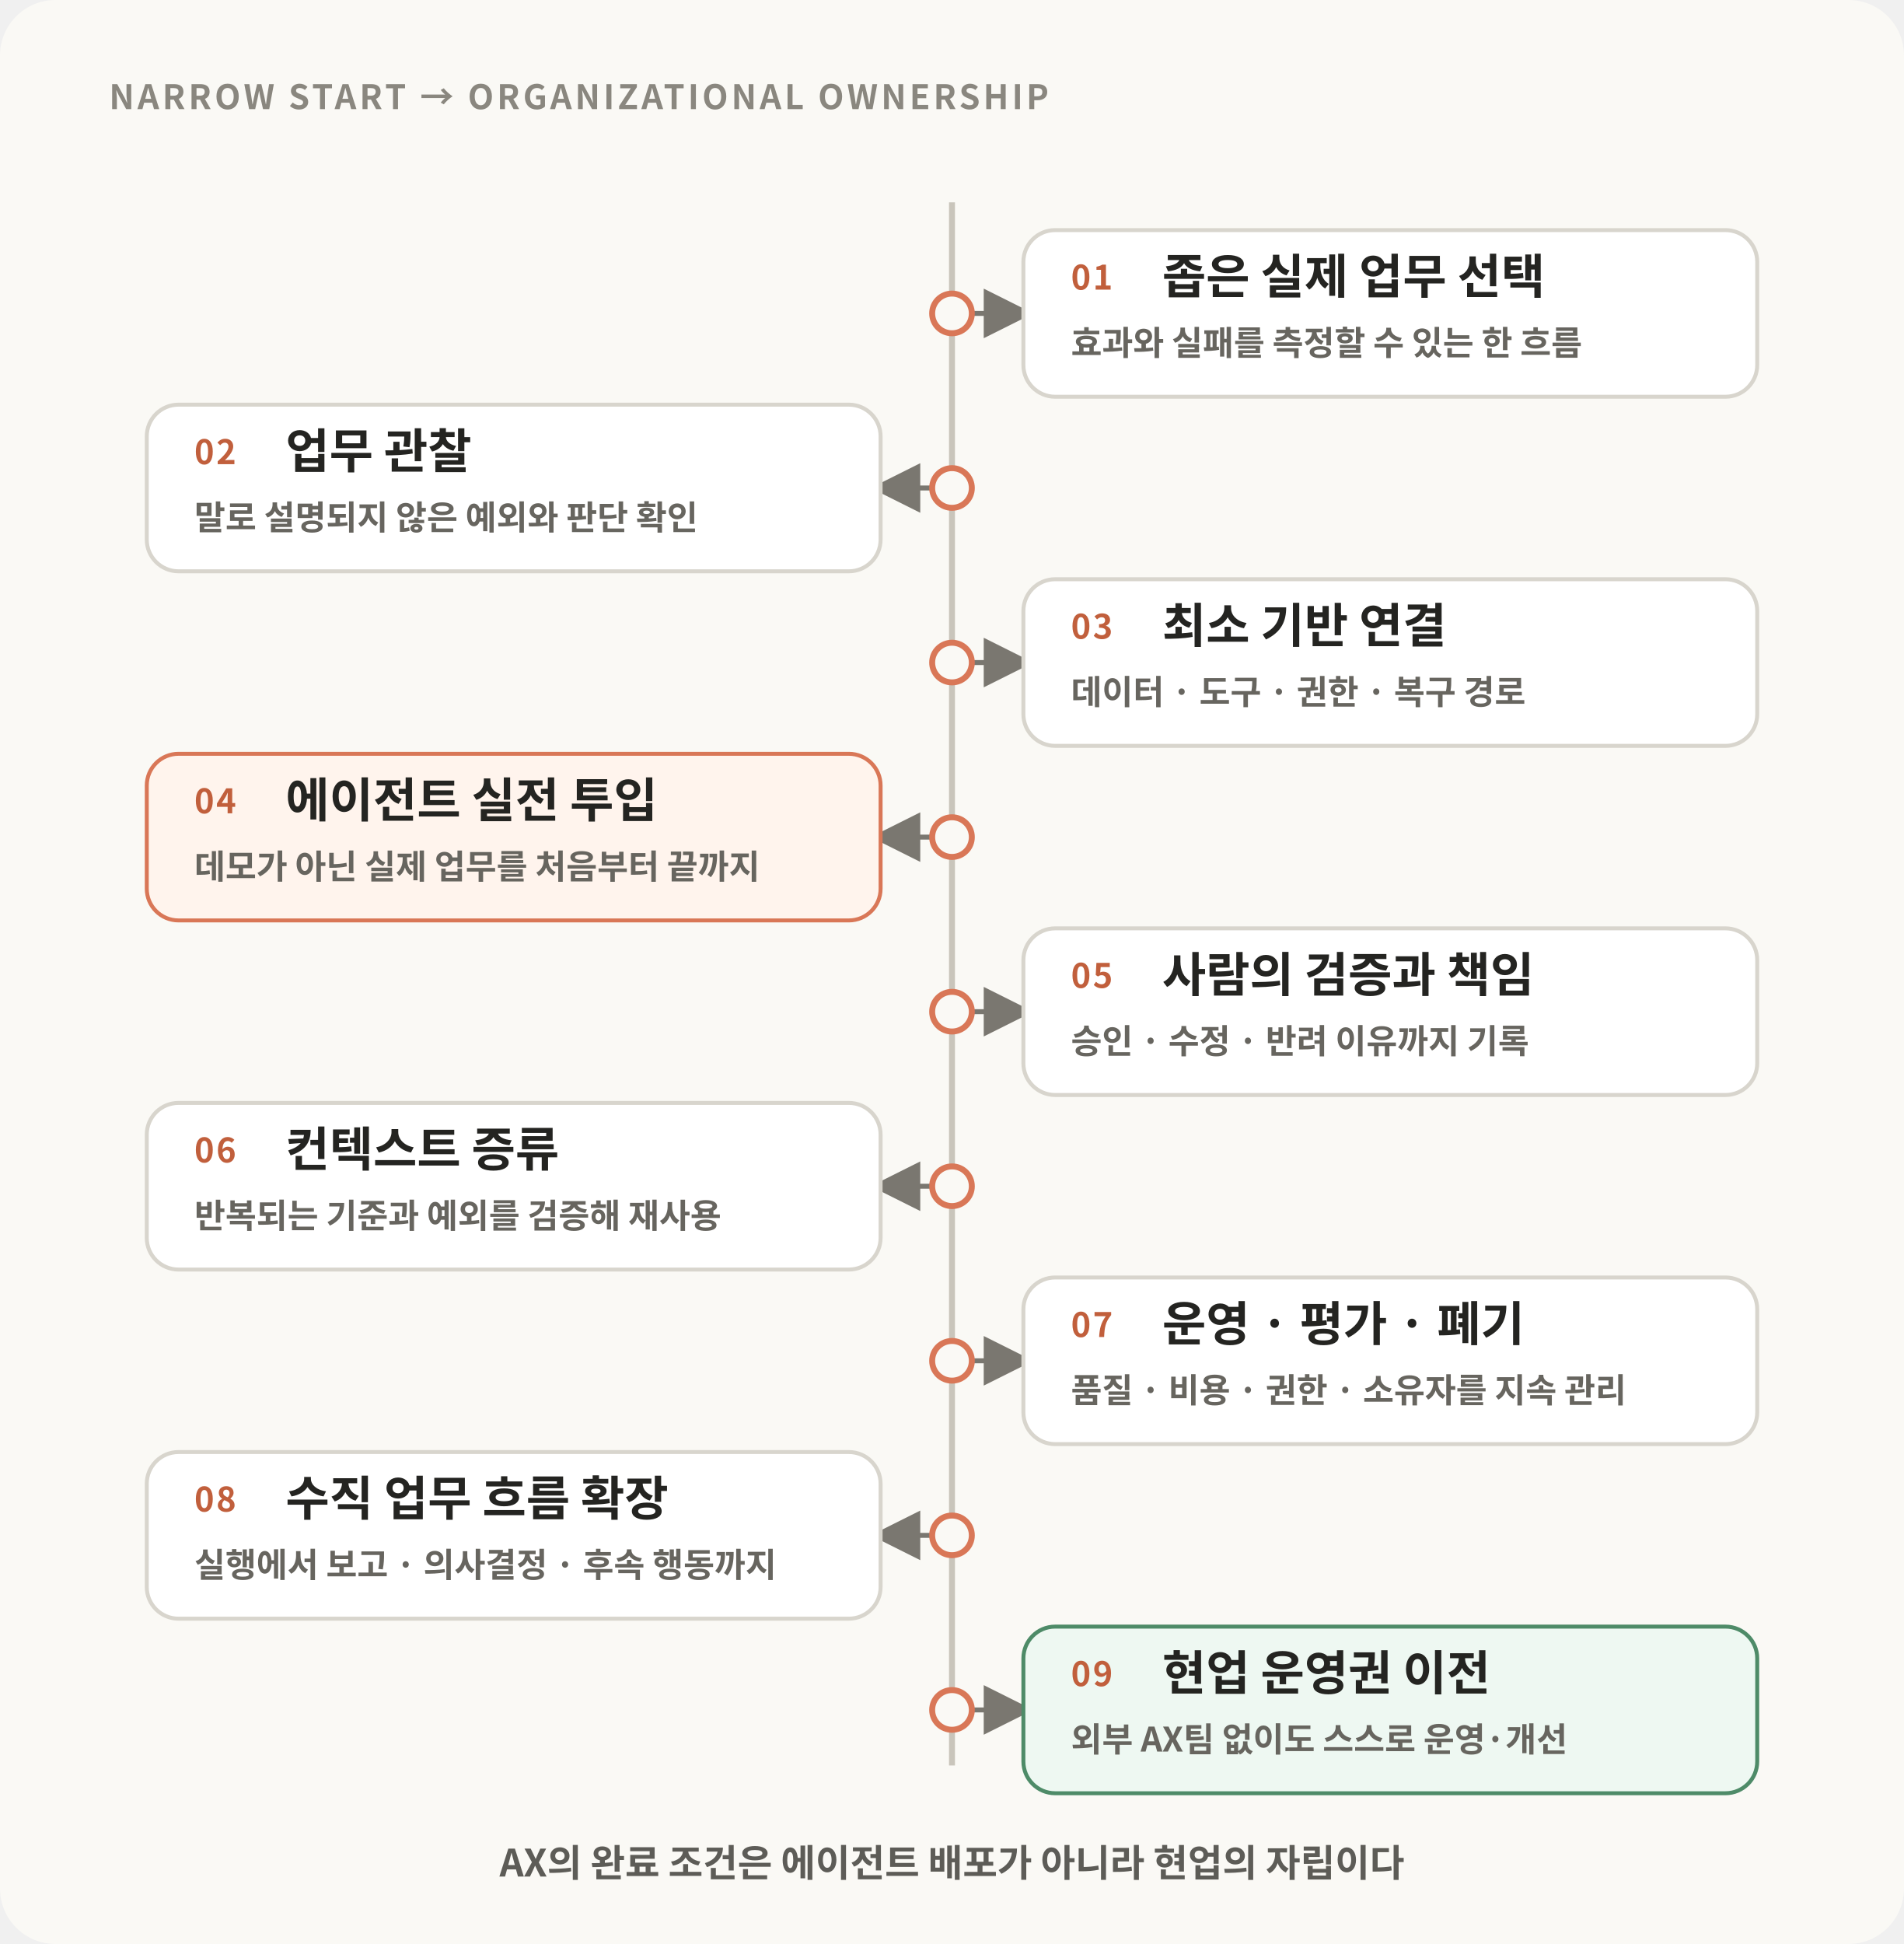
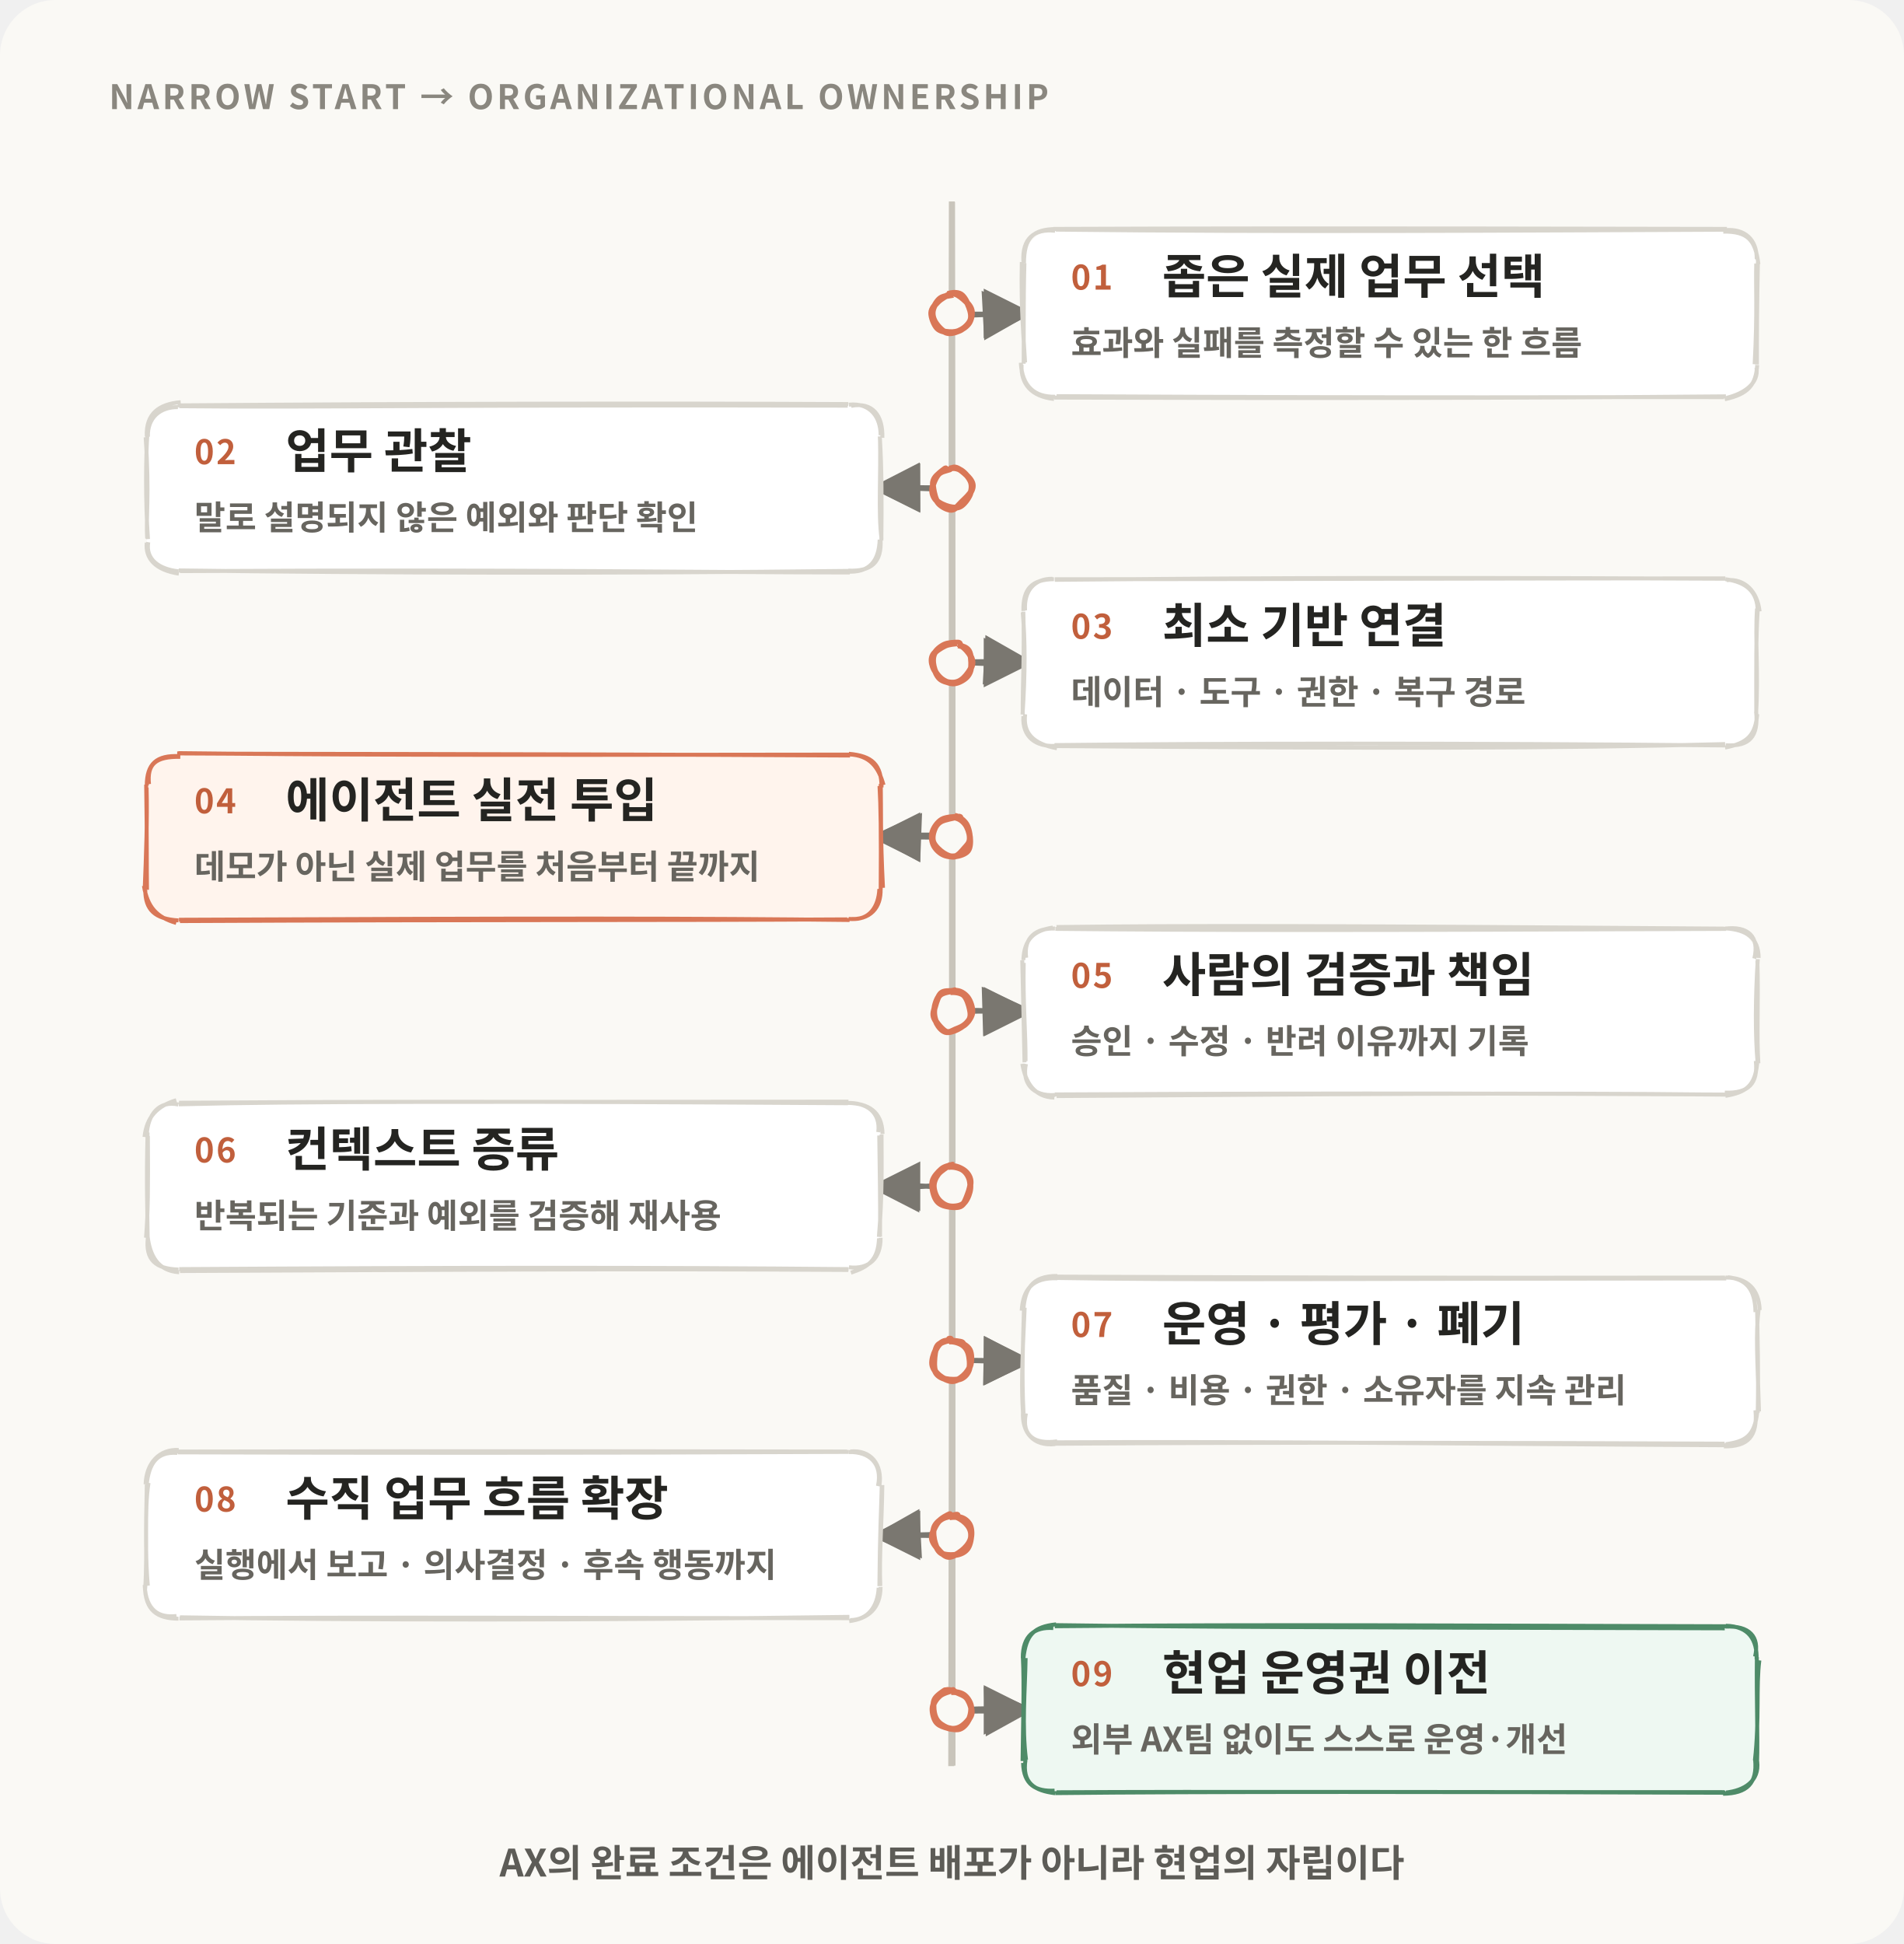
- <svg xmlns="http://www.w3.org/2000/svg" width="960" height="980" viewBox="0 0 960 980" role="img" aria-labelledby="title desc">
+ <svg xmlns="http://www.w3.org/2000/svg" width="960" height="980" viewBox="0 0 960 980" role="img" aria-labelledby="title desc" data-renderer="roughjs-4.6.6">
  <defs>
    <marker id="arrow" markerWidth="10" markerHeight="10" refX="8" refY="5" orient="auto">
      <path d="M0 0L10 5L0 10Z" fill="#7a7770" />
    </marker>
    <style>
      text { font-family: "Noto Sans CJK KR", "Pretendard", sans-serif; fill: #242421; }
      .step { font-size: 17px; font-weight: 850; fill: #c15f3c; letter-spacing: 1px; }
      .title { font-size: 24px; font-weight: 800; }
      .body { font-size: 17px; font-weight: 620; fill: #67655f; }
      .side { font-size: 17px; font-weight: 800; fill: #8a877f; letter-spacing: 1.6px; }
      .foot { font-size: 19px; font-weight: 700; fill: #5d5c57; }
    </style>
  </defs>
  <rect width="960" height="980" rx="28" fill="#faf9f5" />
  <text x="55" y="55" class="side">NARROW START → ORGANIZATIONAL OWNERSHIP</text>
-   <path d="M480 102V890" stroke="#c9c5bb" stroke-width="3" fill="none" />
+   <path d="M480 102V890" stroke="#c9c5bb" stroke-width="3" fill="none" style="stroke: none;" />
+   <g>
+     <path d="M479.923 101.549 C479.457 259.483, 480.567 418.184, 479.619 890.345 M480.037 101.849 C480.529 366.233, 480.164 630.091, 480.27 890.079" stroke="rgb(201, 197, 187)" stroke-width="3" fill="none" />
+   </g>
  <g stroke="#7a7770" stroke-width="2.5" fill="none" marker-end="url(#arrow)">
-     <path d="M480 158H516" />
-     <path d="M480 246H444" />
-     <path d="M480 334H516" />
-     <path d="M480 422H444" />
-     <path d="M480 510H516" />
-     <path d="M480 598H444" />
-     <path d="M480 686H516" />
-     <path d="M480 774H444" />
-     <path d="M480 862H516" />
+     <path d="M480 158H516" style="stroke: none;" />
+     <g>
+       <path d="M479.009 158.947 C487.01 158.954, 494.032 158.795, 515.893 157.738 M480.339 158.507 C493.105 158.199, 506.179 158.523, 515.568 158.024" stroke="rgb(122, 119, 112)" stroke-width="2.5" fill="none" />
+     </g>
+     <path d="M480 246H444" style="stroke: none;" />
+     <g>
+       <path d="M481.009 246.221 C473.753 246.392, 466.174 247.008, 444.737 244.613 M480.585 245.992 C466.273 245.828, 452.66 245.753, 443.861 245.851" stroke="rgb(122, 119, 112)" stroke-width="2.5" fill="none" />
+     </g>
+     <path d="M480 334H516" style="stroke: none;" />
+     <g>
+       <path d="M480.209 333.496 C486.562 333.711, 493.248 335.101, 514.782 334.287 M479.431 333.478 C493.857 333.785, 509.375 333.312, 516.155 333.678" stroke="rgb(122, 119, 112)" stroke-width="2.5" fill="none" />
+     </g>
+     <path d="M480 422H444" style="stroke: none;" />
+     <g>
+       <path d="M479.409 420.771 C473.305 421.292, 465.389 420.657, 443.626 421.162 M479.677 422.363 C472.551 421.719, 464.106 422.247, 444.449 421.505" stroke="rgb(122, 119, 112)" stroke-width="2.5" fill="none" />
+     </g>
+     <path d="M480 510H516" style="stroke: none;" />
+     <g>
+       <path d="M478.609 510.846 C486.115 508.82, 495.265 508.96, 516.471 510.837 M479.923 509.848 C488.81 509.725, 496.77 509.854, 515.342 509.332" stroke="rgb(122, 119, 112)" stroke-width="2.5" fill="none" />
+     </g>
+     <path d="M480 598H444" style="stroke: none;" />
+     <g>
+       <path d="M480.609 598.12 C472.857 598.992, 464.605 597.107, 445.315 597.711 M480.169 597.333 C470.229 597.611, 461.153 598.741, 443.636 598.559" stroke="rgb(122, 119, 112)" stroke-width="2.5" fill="none" />
+     </g>
+     <path d="M480 686H516" style="stroke: none;" />
+     <g>
+       <path d="M479.809 685.395 C488.468 686.377, 494.481 685.266, 515.36 687.386 M480.415 686.218 C489.562 685.312, 499.966 686.043, 515.93 686.386" stroke="rgb(122, 119, 112)" stroke-width="2.5" fill="none" />
+     </g>
+     <path d="M480 774H444" style="stroke: none;" />
+     <g>
+       <path d="M479.009 772.67 C472.409 773.892, 466.62 773.556, 444.204 774.261 M480.661 773.704 C469.306 774.55, 458.199 773.482, 444.224 774.213" stroke="rgb(122, 119, 112)" stroke-width="2.5" fill="none" />
+     </g>
+     <path d="M480 862H516" style="stroke: none;" />
+     <g>
+       <path d="M481.009 862.744 C488.02 861.134, 493.698 861.573, 517.049 861.135 M479.507 862.589 C491.715 862.652, 503.161 862.586, 516.517 862.04" stroke="rgb(122, 119, 112)" stroke-width="2.5" fill="none" />
+     </g>
  </g>
  <g fill="#faf9f5" stroke="#d97757" stroke-width="3">
-     <circle cx="480" cy="158" r="10" />
-     <circle cx="480" cy="246" r="10" />
-     <circle cx="480" cy="334" r="10" />
-     <circle cx="480" cy="422" r="10" />
-     <circle cx="480" cy="510" r="10" />
-     <circle cx="480" cy="598" r="10" />
-     <circle cx="480" cy="686" r="10" />
-     <circle cx="480" cy="774" r="10" />
-     <circle cx="480" cy="862" r="10" />
+     <circle cx="480" cy="158" r="10" style="stroke: none;" />
+     <g>
+       <path d="M473.709 150.762 C473.709 150.762, 473.709 150.762, 473.709 150.762 M473.709 150.762 C473.709 150.762, 473.709 150.762, 473.709 150.762 M475.095 165.387 C480.524 160.482, 484.645 157.169, 486.393 153.953 M476.149 165.757 C480.199 161.597, 483.971 157.464, 487.875 153.663" stroke="none" stroke-width="1.5" fill="none" />
+       <path d="M480.181 147.991 C482.139 147.828, 484.174 149.477, 485.786 150.853 C487.398 152.23, 489.372 154.268, 489.854 156.25 C490.336 158.231, 489.765 160.975, 488.678 162.742 C487.591 164.51, 485.276 166.039, 483.332 166.855 C481.387 167.67, 478.981 168.392, 477.01 167.637 C475.04 166.881, 472.615 164.19, 471.508 162.319 C470.402 160.448, 469.958 158.389, 470.37 156.412 C470.782 154.434, 472.328 151.742, 473.979 150.452 C475.629 149.161, 479.143 148.938, 480.272 148.669 C481.401 148.4, 480.769 148.675, 480.754 148.837 M477.862 148.266 C479.87 147.575, 482.698 147.311, 484.495 148.426 C486.293 149.54, 487.846 152.803, 488.65 154.952 C489.453 157.101, 489.986 159.435, 489.317 161.321 C488.647 163.207, 486.41 165.244, 484.632 166.269 C482.854 167.294, 480.675 167.62, 478.646 167.47 C476.618 167.32, 473.974 166.991, 472.462 165.367 C470.95 163.744, 469.489 159.939, 469.572 157.731 C469.656 155.522, 471.431 153.694, 472.963 152.117 C474.496 150.54, 477.739 148.792, 478.768 148.271 C479.796 147.75, 479.03 148.9, 479.135 148.99" stroke="rgb(217, 119, 87)" stroke-width="3" fill="none" />
+     </g>
+     <circle cx="480" cy="246" r="10" style="stroke: none;" />
+     <g>
+       <path d="M473.175 239.073 C473.175 239.073, 473.175 239.073, 473.175 239.073 M473.175 239.073 C473.175 239.073, 473.175 239.073, 473.175 239.073 M474.931 254.572 C479.446 251.323, 482.745 244.794, 487.354 240.944 M475.273 253.896 C480.001 249.205, 483.721 245.042, 487.098 241.259" stroke="none" stroke-width="1.5" fill="none" />
+       <path d="M478.944 236.181 C480.822 235.609, 483.01 236.066, 484.778 237.209 C486.546 238.352, 488.846 241.009, 489.553 243.038 C490.261 245.067, 489.879 247.365, 489.021 249.385 C488.162 251.406, 486.144 254.136, 484.402 255.158 C482.66 256.181, 480.638 256.028, 478.568 255.522 C476.497 255.016, 473.401 253.654, 471.98 252.12 C470.559 250.587, 469.852 248.483, 470.042 246.319 C470.232 244.156, 471.73 240.734, 473.118 239.139 C474.506 237.543, 477.201 237.193, 478.372 236.746 C479.543 236.298, 480.117 236.286, 480.145 236.454 M478.242 236.885 C479.966 235.899, 480.954 235.241, 482.837 236.111 C484.721 236.981, 488.369 240.24, 489.544 242.105 C490.719 243.97, 490.667 245.477, 489.888 247.302 C489.109 249.127, 486.543 251.442, 484.867 253.054 C483.192 254.666, 481.785 256.869, 479.833 256.973 C477.882 257.078, 474.702 255.461, 473.159 253.679 C471.615 251.897, 470.899 248.378, 470.573 246.282 C470.246 244.185, 470.24 242.749, 471.199 241.098 C472.159 239.447, 475.381 237.07, 476.33 236.374 C477.279 235.678, 476.748 236.626, 476.893 236.922" stroke="rgb(217, 119, 87)" stroke-width="3" fill="none" />
+     </g>
+     <circle cx="480" cy="334" r="10" style="stroke: none;" />
+     <g>
+       <path d="M470.846 329.799 C470.846 329.799, 470.846 329.799, 470.846 329.799 M470.846 329.799 C470.846 329.799, 470.846 329.799, 470.846 329.799 M474.989 344.01 C478.452 339.973, 480.812 335.212, 488.587 328.018 M475.863 343.5 C479.988 338.245, 483.624 332.747, 487.722 329.007" stroke="none" stroke-width="1.5" fill="none" />
+       <path d="M482.981 324.642 C485.044 325.302, 487.52 327.839, 488.716 329.611 C489.912 331.383, 490.642 333.23, 490.156 335.273 C489.671 337.317, 487.409 340.39, 485.802 341.873 C484.194 343.356, 482.488 344.116, 480.511 344.169 C478.535 344.222, 475.57 343.585, 473.941 342.191 C472.313 340.797, 471.207 337.926, 470.738 335.806 C470.27 333.687, 470.229 331.276, 471.129 329.474 C472.029 327.672, 474.192 325.912, 476.137 324.995 C478.082 324.078, 481.492 323.996, 482.801 323.972 C484.109 323.948, 484.02 324.687, 483.987 324.853 M483.166 325.304 C485.081 325.773, 487.407 326.285, 488.493 328.068 C489.58 329.85, 489.881 333.772, 489.683 336.001 C489.485 338.23, 488.749 340.029, 487.306 341.442 C485.863 342.856, 483.126 344.353, 481.026 344.481 C478.927 344.608, 476.487 343.602, 474.711 342.21 C472.934 340.818, 471.078 338.144, 470.365 336.13 C469.653 334.115, 469.413 331.891, 470.435 330.12 C471.458 328.349, 474.467 326.477, 476.5 325.503 C478.534 324.53, 481.51 324.419, 482.637 324.279 C483.763 324.138, 483.188 324.504, 483.261 324.659" stroke="rgb(217, 119, 87)" stroke-width="3" fill="none" />
+     </g>
+     <circle cx="480" cy="422" r="10" style="stroke: none;" />
+     <g>
+       <path d="M475.101 412.999 C475.101 412.999, 475.101 412.999, 475.101 412.999 M475.101 412.999 C475.101 412.999, 475.101 412.999, 475.101 412.999 M475.761 430.082 C480.169 425.486, 483.703 420.277, 486.583 415.931 M475.814 431.052 C480.028 425.787, 483.199 422.052, 487.719 417.489" stroke="none" stroke-width="1.5" fill="none" />
+       <path d="M481.793 412.226 C483.662 412.48, 485.513 413.905, 486.721 415.535 C487.929 417.165, 488.823 419.783, 489.04 422.004 C489.258 424.225, 489.244 427.252, 488.027 428.861 C486.809 430.47, 483.865 431.364, 481.736 431.659 C479.607 431.953, 477.096 431.593, 475.253 430.628 C473.41 429.663, 471.515 427.768, 470.679 425.868 C469.842 423.968, 469.524 421.342, 470.234 419.228 C470.943 417.115, 472.759 414.434, 474.938 413.187 C477.117 411.94, 481.821 411.841, 483.307 411.745 C484.793 411.65, 484.096 412.434, 483.856 412.612 M481.45 411.31 C483.182 411.481, 485.904 413.41, 487.157 415.373 C488.41 417.335, 489.125 421.03, 488.966 423.084 C488.807 425.138, 487.461 426.252, 486.205 427.697 C484.948 429.143, 483.174 431.357, 481.428 431.755 C479.681 432.154, 477.524 431.267, 475.724 430.088 C473.925 428.909, 471.427 426.601, 470.631 424.68 C469.835 422.759, 470.317 420.329, 470.948 418.562 C471.58 416.795, 472.528 415.194, 474.421 414.078 C476.313 412.963, 481.203 412.2, 482.303 411.869 C483.404 411.537, 481.26 411.719, 481.022 412.089" stroke="rgb(217, 119, 87)" stroke-width="3" fill="none" />
+     </g>
+     <circle cx="480" cy="510" r="10" style="stroke: none;" />
+     <g>
+       <path d="M473.711 501.891 C473.711 501.891, 473.711 501.891, 473.711 501.891 M473.711 501.891 C473.711 501.891, 473.711 501.891, 473.711 501.891 M475.494 519.158 C478.845 513.699, 481.452 510.332, 487.403 505.274 M474.733 519.054 C478.316 514.525, 482.703 509.477, 488.006 504.915" stroke="none" stroke-width="1.5" fill="none" />
+       <path d="M479.153 500.133 C480.997 499.969, 484.244 500.227, 485.887 501.658 C487.529 503.089, 488.554 506.624, 489.008 508.719 C489.461 510.813, 489.625 512.54, 488.607 514.223 C487.589 515.907, 484.883 517.826, 482.901 518.82 C480.92 519.814, 478.483 520.685, 476.719 520.188 C474.954 519.69, 473.262 517.679, 472.315 515.833 C471.368 513.987, 470.773 511.472, 471.037 509.112 C471.301 506.752, 472.261 503.297, 473.9 501.673 C475.539 500.05, 479.716 499.732, 480.872 499.373 C482.027 499.015, 481.021 499.329, 480.834 499.52 M481.812 499.525 C484.04 499.394, 486.431 500.969, 487.835 502.74 C489.24 504.511, 490.359 507.948, 490.24 510.153 C490.121 512.357, 488.526 514.507, 487.121 515.967 C485.717 517.428, 483.534 518.247, 481.812 518.915 C480.091 519.583, 478.597 520.927, 476.795 519.975 C474.992 519.024, 471.872 515.358, 471 513.205 C470.128 511.052, 470.981 509.148, 471.563 507.057 C472.146 504.966, 473.113 501.908, 474.494 500.66 C475.875 499.412, 478.787 499.741, 479.848 499.569 C480.91 499.396, 480.71 499.393, 480.863 499.626" stroke="rgb(217, 119, 87)" stroke-width="3" fill="none" />
+     </g>
+     <circle cx="480" cy="598" r="10" style="stroke: none;" />
+     <g>
+       <path d="M473.263 591.603 C473.263 591.603, 473.263 591.603, 473.263 591.603 M473.263 591.603 C473.263 591.603, 473.263 591.603, 473.263 591.603 M477.42 607.508 C479.36 604.281, 480.765 600.59, 489.161 592.834 M475.924 606.343 C479.625 601.766, 483.507 597.197, 487.908 593.115" stroke="none" stroke-width="1.5" fill="none" />
+       <path d="M477.92 588.373 C479.908 587.791, 483.063 588.476, 484.854 589.426 C486.645 590.377, 487.989 592.179, 488.665 594.076 C489.341 595.973, 489.462 598.642, 488.91 600.807 C488.358 602.971, 487.123 605.857, 485.352 607.063 C483.582 608.268, 480.375 608.509, 478.287 608.039 C476.198 607.57, 474.078 605.972, 472.822 604.244 C471.567 602.515, 470.712 599.737, 470.753 597.668 C470.795 595.598, 471.758 593.513, 473.071 591.825 C474.384 590.136, 477.785 588.069, 478.632 587.535 C479.479 587, 478.057 588.422, 478.153 588.618 M480.064 587.854 C482.066 587.767, 484.795 588.968, 486.335 590.179 C487.875 591.39, 489.035 593.138, 489.304 595.118 C489.573 597.098, 488.787 599.904, 487.948 602.061 C487.109 604.217, 486.292 607.126, 484.269 608.059 C482.247 608.993, 477.945 608.375, 475.812 607.664 C473.678 606.953, 472.407 605.806, 471.469 603.794 C470.531 601.783, 469.657 597.987, 470.184 595.595 C470.711 593.203, 473.08 590.813, 474.63 589.444 C476.18 588.075, 478.473 587.744, 479.484 587.382 C480.494 587.021, 480.5 587.18, 480.693 587.274" stroke="rgb(217, 119, 87)" stroke-width="3" fill="none" />
+     </g>
+     <circle cx="480" cy="686" r="10" style="stroke: none;" />
+     <g>
+       <path d="M471.873 680.496 C471.873 680.496, 471.873 680.496, 471.873 680.496 M471.873 680.496 C471.873 680.496, 471.873 680.496, 471.873 680.496 M474.542 694.026 C480.44 689.926, 483.293 685.293, 487.42 679.59 M476.135 694.329 C479.176 690.525, 482.984 685.928, 488.163 680.543" stroke="none" stroke-width="1.5" fill="none" />
+       <path d="M483.366 676.711 C485.332 677.154, 487.875 678.567, 488.879 680.418 C489.883 682.269, 489.906 685.643, 489.392 687.818 C488.878 689.993, 487.344 692.065, 485.794 693.468 C484.245 694.87, 482.127 696.248, 480.096 696.233 C478.065 696.218, 475.281 694.771, 473.61 693.379 C471.938 691.986, 470.384 689.996, 470.069 687.879 C469.754 685.761, 470.728 682.636, 471.719 680.673 C472.71 678.711, 473.928 676.813, 476.017 676.104 C478.105 675.395, 482.645 676.135, 484.251 676.42 C485.858 676.705, 485.642 677.624, 485.657 677.813 M478.318 676.299 C480.07 675.906, 483.109 676.718, 484.766 677.7 C486.423 678.682, 487.608 680.111, 488.26 682.192 C488.913 684.273, 489.291 688.053, 488.679 690.186 C488.067 692.319, 486.539 694.148, 484.587 694.992 C482.635 695.835, 479.058 695.706, 476.965 695.247 C474.873 694.787, 473.024 693.732, 472.032 692.235 C471.04 690.737, 470.895 688.582, 471.013 686.263 C471.131 683.945, 471.386 680.149, 472.738 678.323 C474.089 676.498, 478.172 675.859, 479.12 675.312 C480.068 674.764, 478.542 674.733, 478.425 675.037" stroke="rgb(217, 119, 87)" stroke-width="3" fill="none" />
+     </g>
+     <circle cx="480" cy="774" r="10" style="stroke: none;" />
+     <g>
+       <path d="M475.101 765.453 C475.101 765.453, 475.101 765.453, 475.101 765.453 M475.101 765.453 C475.101 765.453, 475.101 765.453, 475.101 765.453 M474.95 783.728 C479.546 779.021, 481.276 776.519, 488.313 767.686 M475.726 782.904 C479.091 778.798, 482.609 774.426, 488.46 769.295" stroke="none" stroke-width="1.5" fill="none" />
+       <path d="M480.767 764.33 C482.763 764.589, 485.371 766.271, 486.849 767.733 C488.326 769.195, 489.442 770.992, 489.632 773.101 C489.822 775.211, 489.14 778.629, 487.987 780.391 C486.835 782.153, 484.89 783.203, 482.716 783.671 C480.542 784.14, 476.823 784.152, 474.946 783.202 C473.068 782.252, 472.132 780.089, 471.452 777.97 C470.771 775.851, 470.3 772.523, 470.864 770.487 C471.428 768.452, 472.997 766.894, 474.837 765.757 C476.677 764.62, 480.58 763.915, 481.904 763.665 C483.229 763.415, 482.721 764.047, 482.786 764.256 M478.686 764.861 C480.866 764.513, 483.483 764.574, 485.237 765.312 C486.992 766.05, 488.533 767.482, 489.212 769.289 C489.891 771.096, 490.035 774.067, 489.309 776.155 C488.583 778.242, 486.716 780.37, 484.855 781.814 C482.994 783.258, 480.172 785.019, 478.143 784.819 C476.114 784.619, 474.064 782.276, 472.682 780.615 C471.3 778.954, 469.795 777.071, 469.852 774.851 C469.909 772.63, 471.539 769.207, 473.025 767.292 C474.512 765.376, 477.896 763.738, 478.771 763.358 C479.645 762.979, 478.348 764.853, 478.271 765.014" stroke="rgb(217, 119, 87)" stroke-width="3" fill="none" />
+     </g>
+     <circle cx="480" cy="862" r="10" style="stroke: none;" />
+     <g>
+       <path d="M474.013 854.608 C474.013 854.608, 474.013 854.608, 474.013 854.608 M474.013 854.608 C474.013 854.608, 474.013 854.608, 474.013 854.608 M475.645 869.743 C481.127 864.511, 484.064 861.442, 488.765 858.064 M475.606 870.415 C479.234 866.239, 482.293 863.569, 487.08 857.689" stroke="none" stroke-width="1.5" fill="none" />
+       <path d="M479.525 852.981 C481.487 852.828, 484.312 853.258, 485.984 854.416 C487.655 855.574, 489.131 857.871, 489.555 859.93 C489.98 861.988, 489.478 864.836, 488.531 866.769 C487.583 868.702, 485.886 870.878, 483.869 871.528 C481.852 872.178, 478.452 871.327, 476.429 870.668 C474.405 870.01, 472.747 869.268, 471.727 867.576 C470.708 865.884, 469.961 862.64, 470.311 860.515 C470.66 858.389, 472.218 856.213, 473.826 854.823 C475.434 853.433, 478.813 852.603, 479.957 852.177 C481.101 851.75, 480.581 852.055, 480.691 852.264 M476.978 852.101 C478.866 851.508, 481.728 852.9, 483.559 853.676 C485.39 854.453, 486.917 855.033, 487.963 856.761 C489.009 858.49, 490.318 861.825, 489.834 864.046 C489.351 866.267, 486.813 868.851, 485.063 870.089 C483.313 871.328, 481.276 871.759, 479.334 871.477 C477.393 871.194, 474.819 869.752, 473.413 868.395 C472.007 867.037, 471.252 865.282, 470.9 863.332 C470.548 861.383, 470.393 858.557, 471.301 856.699 C472.209 854.841, 475.556 852.691, 476.346 852.183 C477.135 851.676, 476.078 853.299, 476.04 853.653" stroke="rgb(217, 119, 87)" stroke-width="3" fill="none" />
+     </g>
  </g>
  <g>
-     <rect x="516" y="116" width="370" height="84" rx="16" fill="#fff" stroke="#d8d5cd" stroke-width="2" />
+     <rect x="516" y="116" width="370" height="84" rx="16" fill="#fff" stroke="#d8d5cd" stroke-width="2" style="stroke: none;" />
+     <g>
+       <path d="M531.069 115.391 C600.695 115.129, 668.193 114.985, 870.733 115.385 M532.379 115.76 C647.354 117.084, 762.563 116.244, 870.439 115.805 M870 116 C879.469 115.207, 885.872 120.472, 885.759 130.677 M868.881 116.744 C881.107 116.629, 885.131 120.821, 886.6 133.188 M885.504 132.843 C885.176 145.189, 886.11 156.716, 884.704 183.611 M886.36 131.878 C885.944 150.425, 885.815 170.109, 885.852 183.734 M886 184 C885.36 193.819, 881.667 198.726, 869.625 201.254 M885.629 185.371 C886.884 193.256, 879.463 198.415, 870.488 200.584 M869.261 200.223 C800.216 200.048, 730.629 200.728, 532.74 199.704 M870.21 199.801 C762.838 200.74, 655.042 200.82, 531.576 200.435 M532 200 C521.705 200.18, 515.327 194.91, 514.699 182.856 M531.444 201.138 C520.219 199.94, 514.54 193.731, 515.092 183.849 M516.851 182.711 C516.31 172.073, 514.687 156.883, 515.199 132.106 M516.153 183.364 C516.257 169.104, 515.966 153.949, 516.517 132.674 M516 132 C515.243 120.041, 521.652 115.221, 531.977 116.336 M516.304 132.639 C516.369 120.236, 520.399 115.469, 532.714 115.457 M532 116 C532 116, 532 116, 532 116 M532 116 C532 116, 532 116, 532 116" stroke="rgb(216, 213, 205)" stroke-width="2" fill="none" />
+     </g>
    <text x="540" y="146" class="step">01</text>
    <text x="586" y="148" class="title">좁은 실제 업무 선택</text>
    <text x="540" y="179" class="body">효과와 실패를 측정할 수 있는 한 흐름</text>
-     <rect x="74" y="204" width="370" height="84" rx="16" fill="#fff" stroke="#d8d5cd" stroke-width="2" />
+     <rect x="74" y="204" width="370" height="84" rx="16" fill="#fff" stroke="#d8d5cd" stroke-width="2" style="stroke: none;" />
+     <g>
+       <path d="M90.409 204.781 C157.609 205.497, 224.995 203.996, 427.423 204.507 M89.606 204.353 C212.308 203.408, 334.569 203.239, 427.698 203.689 M428 204 C439.188 202.883, 444.048 210.641, 444.004 219.431 M429.142 204.597 C440.017 202.511, 445.248 209.48, 444.89 220.697 M443.7 221.215 C444.156 239.106, 442.744 258.432, 444.47 271.596 M443.593 219.989 C444.614 235.905, 444.601 253.015, 444.386 272.515 M444 272 C444.637 283.588, 439.382 288.116, 427.704 287.653 M443.544 272.03 C443.173 282.286, 438.847 289.04, 426.666 288.142 M428.476 288.596 C349.906 288.553, 272.995 286.985, 90.738 287.915 M427.948 287.795 C309.235 289.184, 189.425 288.886, 90.104 287.552 M90 288 C80.049 286.946, 73.309 281.865, 74.747 273.329 M90.18 289.183 C78.494 287.439, 73.137 281.602, 73.991 273.566 M74.211 271.465 C73.502 260.905, 75.441 250.039, 73.439 220.425 M74.607 271.764 C73.212 251.615, 73.565 230.434, 74.245 219.826 M74 220 C73.507 208.395, 80.301 203.673, 91.094 202.751 M74.577 220.186 C74.278 210.702, 80.542 205.155, 89.706 205.225 M90 204 C90 204, 90 204, 90 204 M90 204 C90 204, 90 204, 90 204" stroke="rgb(216, 213, 205)" stroke-width="2" fill="none" />
+     </g>
    <text x="98" y="234" class="step">02</text>
    <text x="144" y="236" class="title">업무 관찰</text>
    <text x="98" y="267" class="body">말로 설명되지 않은 예외와 판단 확인</text>
-     <rect x="516" y="292" width="370" height="84" rx="16" fill="#fff" stroke="#d8d5cd" stroke-width="2" />
+     <rect x="516" y="292" width="370" height="84" rx="16" fill="#fff" stroke="#d8d5cd" stroke-width="2" style="stroke: none;" />
+     <g>
+       <path d="M531.873 292.295 C600.398 291.77, 667.673 290.788, 869.988 291.753 M531.771 292.008 C661.262 291.951, 791.512 291.515, 869.894 291.574 M870 292 C880.107 293.359, 886.223 298.011, 886.249 308.184 M870.603 292.45 C879.707 291.612, 886.145 298.139, 887.179 308.206 M885.896 306.786 C884.845 322.624, 886.689 339.347, 885.435 359.58 M886.225 308.1 C885.374 321.385, 885.478 335.921, 885.52 359.895 M886 360 C885.114 370.558, 881.096 374.705, 869.784 376.852 M885.458 358.688 C886.682 371.316, 882.23 376.445, 870.063 375.7 M869.816 375.092 C783.595 377.402, 699.362 377.337, 532.736 376.125 M869.686 375.79 C738.694 374.47, 607.807 374.733, 531.695 375.607 M532 376 C522.393 376.512, 515.292 371.619, 515.995 361.001 M532.917 377.227 C520.769 374.938, 515.733 369.472, 516.89 360.063 M515.572 360.219 C516.983 339.338, 516.885 322.394, 515.679 308.744 M515.661 360.165 C515.566 344.526, 516.564 327.718, 515.973 308.379 M516 308 C515.771 296.749, 520.151 292.126, 531.411 291.965 M516.85 307.733 C516.186 297.949, 521.465 291.622, 530.697 291.773 M532 292 C532 292, 532 292, 532 292 M532 292 C532 292, 532 292, 532 292" stroke="rgb(216, 213, 205)" stroke-width="2" fill="none" />
+     </g>
    <text x="540" y="322" class="step">03</text>
    <text x="586" y="324" class="title">최소 기반 연결</text>
    <text x="540" y="355" class="body">데이터 · 도구 · 권한 · 복구 경로</text>
-     <rect x="74" y="380" width="370" height="84" rx="16" fill="#fff4ed" stroke="#d97757" stroke-width="2" />
+     <rect x="74" y="380" width="370" height="84" rx="16" fill="#fff4ed" stroke="#d97757" stroke-width="2" style="stroke: none;" />
+     <g>
+       <path d="M89.337 379.81 C157.312 380.262, 226.352 379.8, 428.554 380.875 M89.936 379.663 C159.554 380.494, 228.317 380.729, 428.091 380.396 M428 380 C439.827 381.035, 444.398 385.38, 444.494 396.938 M428.064 380.304 C438.617 380.713, 443.042 386.797, 445.468 395.716 M444.092 395.158 C444.335 408.941, 443.833 420.262, 445.201 447.565 M443.458 396.211 C444.044 406.865, 444.264 418.827, 444.054 448.675 M444 448 C444.391 457.527, 438.81 464.094, 427.863 463.251 M443.373 448.147 C442.972 457.126, 438.394 463.85, 429.461 463.259 M427.156 463.465 C335.161 464.031, 241.728 463.594, 90.735 464.335 M428.361 463.784 C352.691 462.914, 278.327 462.799, 90.223 463.662 M90 464 C77.938 463.278, 73.274 458.574, 73.243 448.674 M88.853 465.272 C79.043 462.437, 74.33 457.343, 72.569 446.56 M72.932 448.973 C73.665 430.97, 74.33 412.749, 73.92 397.062 M74.115 448.565 C73.921 436.037, 74.164 425.003, 73.701 395.532 M74 396 C74.035 385.103, 78.801 380.578, 90.529 381.18 M75.123 395.279 C74.094 385.196, 78.389 381.309, 90.908 381.541 M90 380 C90 380, 90 380, 90 380 M90 380 C90 380, 90 380, 90 380" stroke="rgb(217, 119, 87)" stroke-width="2" fill="none" />
+     </g>
    <text x="98" y="410" class="step">04</text>
    <text x="144" y="412" class="title">에이전트 실전 투입</text>
    <text x="98" y="443" class="body">데모가 아닌 실제 업무를 처음부터 끝까지</text>
-     <rect x="516" y="468" width="370" height="84" rx="16" fill="#fff" stroke="#d8d5cd" stroke-width="2" />
+     <rect x="516" y="468" width="370" height="84" rx="16" fill="#fff" stroke="#d8d5cd" stroke-width="2" style="stroke: none;" />
+     <g>
+       <path d="M532.677 467.324 C600.101 466.536, 667.154 466.592, 869.244 468.121 M532.1 468.256 C608.508 469.037, 685.261 469.005, 870.288 468.28 M870 468 C880.746 468.71, 886.574 472.749, 886.739 482.892 M869.525 468.157 C881.527 466.594, 887.159 472.236, 884.537 483.225 M886.288 483.53 C885.024 502.859, 884.977 521.977, 886.167 535.55 M886.09 484.321 C886.714 504.145, 885.651 522.533, 886.588 536.055 M886 536 C884.868 547.296, 880.525 550.683, 869.942 552.449 M885.287 534.806 C886.481 546.156, 881.777 551.255, 869.638 550.817 M870.371 551.837 C768.851 550.66, 666.219 551.726, 532.733 552.546 M870.099 551.779 C783.088 551.358, 696.71 550.865, 531.814 551.716 M532 552 C520.282 552.844, 515.257 545.529, 517.29 536.347 M531.59 553.317 C521.318 553.156, 516.926 545.213, 515.468 536.277 M517.092 534.927 C517.147 519.803, 515.774 505.904, 516.16 485.381 M516.569 535.566 C516.276 518.548, 515.763 501.487, 515.429 484.085 M516 484 C516.3 473.457, 521.45 469.03, 530.846 467.595 M517.396 482.826 C516.003 472.442, 522.532 467.776, 531.9 468.089 M532 468 C532 468, 532 468, 532 468 M532 468 C532 468, 532 468, 532 468" stroke="rgb(216, 213, 205)" stroke-width="2" fill="none" />
+     </g>
    <text x="540" y="498" class="step">05</text>
    <text x="586" y="500" class="title">사람의 검증과 책임</text>
    <text x="540" y="531" class="body">승인 · 수정 · 반려 이유까지 기록</text>
-     <rect x="74" y="556" width="370" height="84" rx="16" fill="#fff" stroke="#d8d5cd" stroke-width="2" />
+     <rect x="74" y="556" width="370" height="84" rx="16" fill="#fff" stroke="#d8d5cd" stroke-width="2" style="stroke: none;" />
+     <g>
+       <path d="M90.141 556.714 C157.015 555.028, 225.832 555.603, 427.81 555.367 M90.265 555.911 C173.462 555.361, 257.266 555.062, 427.547 556.164 M428 556 C437.665 556.386, 444.749 560.118, 444.984 571.645 M426.986 556.01 C437.218 555.695, 444.055 560.895, 442.826 570.734 M444.484 571.902 C444.513 586.376, 444.921 602.893, 443.132 623.535 M443.323 572.432 C443.474 589.625, 443.928 605.439, 443.722 623.435 M444 624 C444.145 634.266, 438.239 640.073, 428.021 638.848 M443.202 624.264 C442.77 635.186, 437.941 638.66, 429.036 641.596 M427.711 640.209 C318.541 639.509, 208.585 640.202, 90.731 640.756 M427.837 639.773 C329.485 638.864, 231.092 638.931, 90.342 639.771 M90 640 C78.626 639.611, 73.239 635.284, 74.538 624.02 M90.326 641.362 C79.593 640.655, 75.523 633.083, 74.366 622.774 M74.452 623.681 C74.338 611.435, 73.728 596.26, 74.4 570.899 M73.624 623.966 C74.63 611.459, 74.762 598.772, 74.557 572.637 M74 572 C74.564 561.811, 80.1 554.682, 89.964 556.809 M72.869 573.172 C73.911 562.909, 79.455 557.462, 88.891 554.636 M90 556 C90 556, 90 556, 90 556 M90 556 C90 556, 90 556, 90 556" stroke="rgb(216, 213, 205)" stroke-width="2" fill="none" />
+     </g>
    <text x="98" y="586" class="step">06</text>
    <text x="144" y="588" class="title">컨텍스트 증류</text>
    <text x="98" y="619" class="body">반복되는 기준과 예외를 검증해 재사용</text>
-     <rect x="516" y="644" width="370" height="84" rx="16" fill="#fff" stroke="#d8d5cd" stroke-width="2" />
+     <rect x="516" y="644" width="370" height="84" rx="16" fill="#fff" stroke="#d8d5cd" stroke-width="2" style="stroke: none;" />
+     <g>
+       <path d="M531.605 644.228 C599.804 645.396, 668.511 644.614, 870.375 644.489 M532.43 643.566 C623.354 643.905, 714.21 644.275, 869.744 644.048 M870 644 C881.385 644.062, 886.925 650.287, 887.229 660.399 M871.248 643.864 C880.128 644.796, 884.952 649.553, 885.115 661.464 M886.679 660.274 C885.203 672.694, 886.066 683.808, 886.898 711.52 M885.955 660.543 C886.144 675.105, 886.714 689.745, 886.256 712.215 M886 712 C884.622 724.035, 879.953 726.662, 870.1 728.047 M885.116 710.923 C886.279 724.216, 881.324 729.285, 869.214 729.154 M870.926 728.581 C752.23 728.014, 634.952 726.459, 532.73 727.09 M869.574 727.767 C759.881 727.307, 649.475 726.997, 531.933 727.826 M532 728 C520.97 729.177, 515.222 722.239, 515.786 711.692 M533.063 726.607 C521.868 728.154, 514.899 724.174, 517.265 712.491 M515.812 712.435 C515.019 700.268, 515.173 689.415, 516.641 659.218 M516.078 712.367 C515.075 693.97, 515.852 675.256, 516.285 659.79 M516 660 C516.828 650.164, 519.95 643.135, 533.081 643.224 M515.143 660.719 C515.82 650.156, 520.379 643.929, 533.102 644.404 M532 644 C532 644, 532 644, 532 644 M532 644 C532 644, 532 644, 532 644" stroke="rgb(216, 213, 205)" stroke-width="2" fill="none" />
+     </g>
    <text x="540" y="674" class="step">07</text>
    <text x="586" y="676" class="title">운영 · 평가 · 폐기</text>
    <text x="540" y="707" class="body">품질 · 비용 · 권한 · 소유자를 지속 관리</text>
-     <rect x="74" y="732" width="370" height="84" rx="16" fill="#fff" stroke="#d8d5cd" stroke-width="2" />
+     <rect x="74" y="732" width="370" height="84" rx="16" fill="#fff" stroke="#d8d5cd" stroke-width="2" style="stroke: none;" />
+     <g>
+       <path d="M89.069 731.742 C158.594 731.669, 225.313 731.406, 427.065 731.735 M89.657 732.159 C188.308 732.448, 286.215 732.552, 427.94 731.932 M428 732 C438.304 731.737, 445.1 737.657, 442.674 749.152 M428.709 731.717 C439.038 730.678, 445.069 738.212, 443.405 748.973 M444.875 748.645 C444.692 766.612, 443.21 785.523, 443.863 799.505 M444.587 748.654 C444.304 760.586, 443.591 772.651, 443.39 799.595 M444 800 C443.899 811.004, 437.667 816.051, 428.18 817.246 M443.031 800.381 C442.568 810.026, 437.487 816.69, 428.611 816.713 M428.266 815.078 C301.92 816.863, 177.318 816.811, 90.728 815.301 M428.25 815.762 C306.278 815.751, 184.795 815.063, 90.461 815.881 M90 816 C79.315 815.943, 73.205 811.994, 73.034 799.365 M88.999 814.652 C80.142 815.653, 73.496 812.044, 72.944 798.988 M73.172 801.188 C74.501 781.5, 72.617 761.77, 74.881 747.536 M74.532 799.368 C73.43 786.881, 73.451 772.541, 74.013 748.343 M74 748 C75.092 738.518, 78.6 731.587, 89.399 732.438 M73.416 748.265 C73.728 737.402, 80.522 730.396, 90.094 730.952 M90 732 C90 732, 90 732, 90 732 M90 732 C90 732, 90 732, 90 732" stroke="rgb(216, 213, 205)" stroke-width="2" fill="none" />
+     </g>
    <text x="98" y="762" class="step">08</text>
    <text x="144" y="764" class="title">수직 업무 흐름 확장</text>
    <text x="98" y="795" class="body">실행에서 보고 · 의사결정 · 후속 행동까지</text>
-     <rect x="516" y="820" width="370" height="84" rx="16" fill="#eef8f2" stroke="#4e8b68" stroke-width="2" />
+     <rect x="516" y="820" width="370" height="84" rx="16" fill="#eef8f2" stroke="#4e8b68" stroke-width="2" style="stroke: none;" />
+     <g>
+       <path d="M532.409 819.256 C599.507 820.161, 667.991 820.418, 869.631 820.857 M531.822 819.814 C637.262 818.772, 743.158 819.546, 870.137 819.816 M870 820 C882.023 819.413, 887.275 825.026, 884.919 835.106 M870.17 819.57 C881.948 819.779, 885.966 826.87, 885.694 836.483 M887.071 837.017 C885.382 850.129, 887.154 866.438, 884.829 887.49 M885.82 835.364 C885.574 856.466, 886.377 876.356, 885.924 888.375 M886 888 C887.176 897.974, 879.382 902.641, 870.259 903.644 M884.945 887.04 C886.078 899.056, 880.871 904.094, 868.789 904.271 M869.605 903.45 C737.486 903.492, 603.684 903.068, 532.726 903.511 M869.988 903.756 C736.675 903.257, 603.178 903.129, 532.051 903.936 M532 904 C521.659 902.709, 515.187 898.949, 517.082 887.038 M531.736 902.697 C522.417 903.152, 516.093 899.914, 515.843 888.705 M517.332 887.142 C515.183 870.333, 516.862 852.126, 517.121 835.855 M515.586 887.768 C515.785 869.392, 516.45 849.025, 515.74 835.495 M516 836 C517.356 824.072, 521.249 820.039, 532.516 818.853 M515.689 835.812 C515.636 824.649, 521.445 820.082, 531.085 820.72 M532 820 C532 820, 532 820, 532 820 M532 820 C532 820, 532 820, 532 820" stroke="rgb(78, 139, 104)" stroke-width="2" fill="none" />
+     </g>
    <text x="540" y="850" class="step" fill="#2f704c">09</text>
    <text x="586" y="852" class="title">현업 운영권 이전</text>
    <text x="540" y="883" class="body">외부 AX팀 없이도 스스로 운영·개선</text>
  </g>
  <text x="480" y="946" text-anchor="middle" class="foot">AX의 완료 조건은 에이전트 배포가 아니라 현업의 자립이다</text>
</svg>
